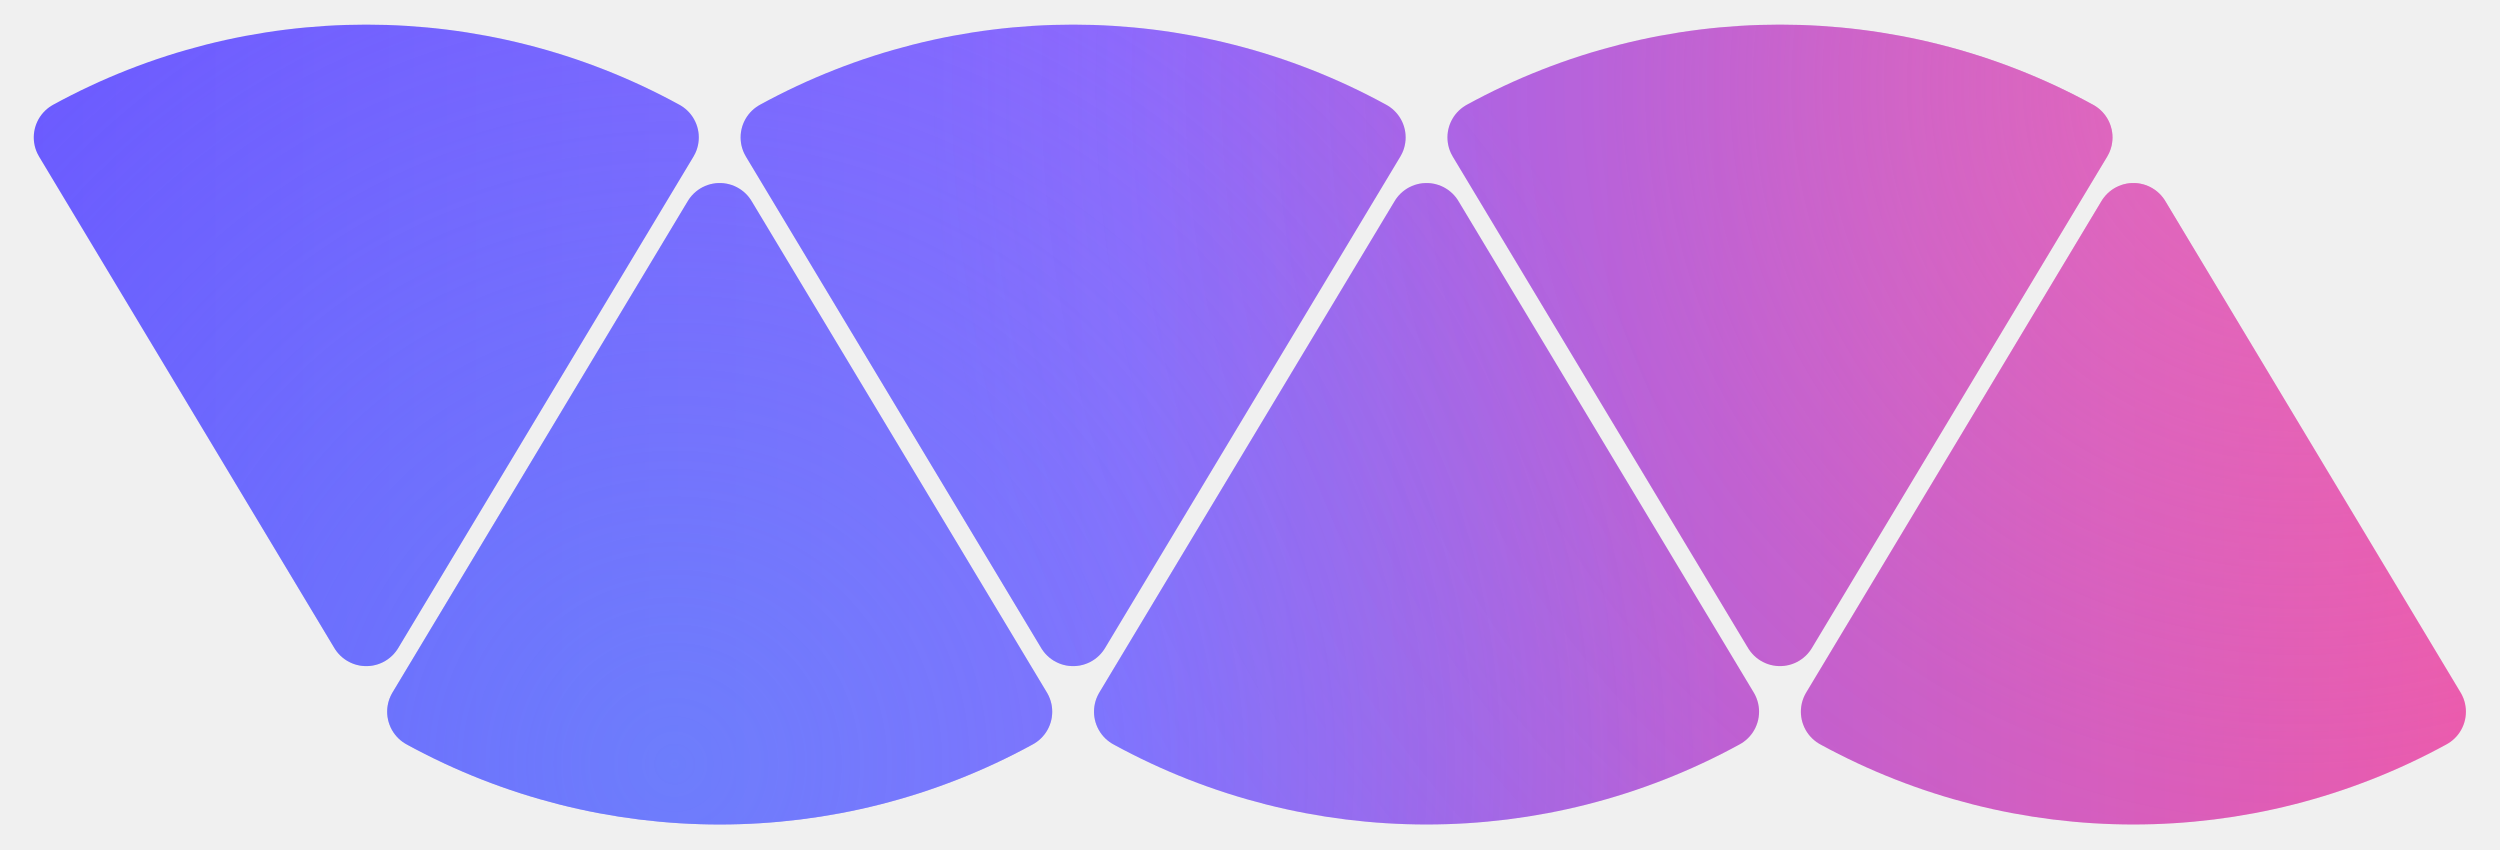
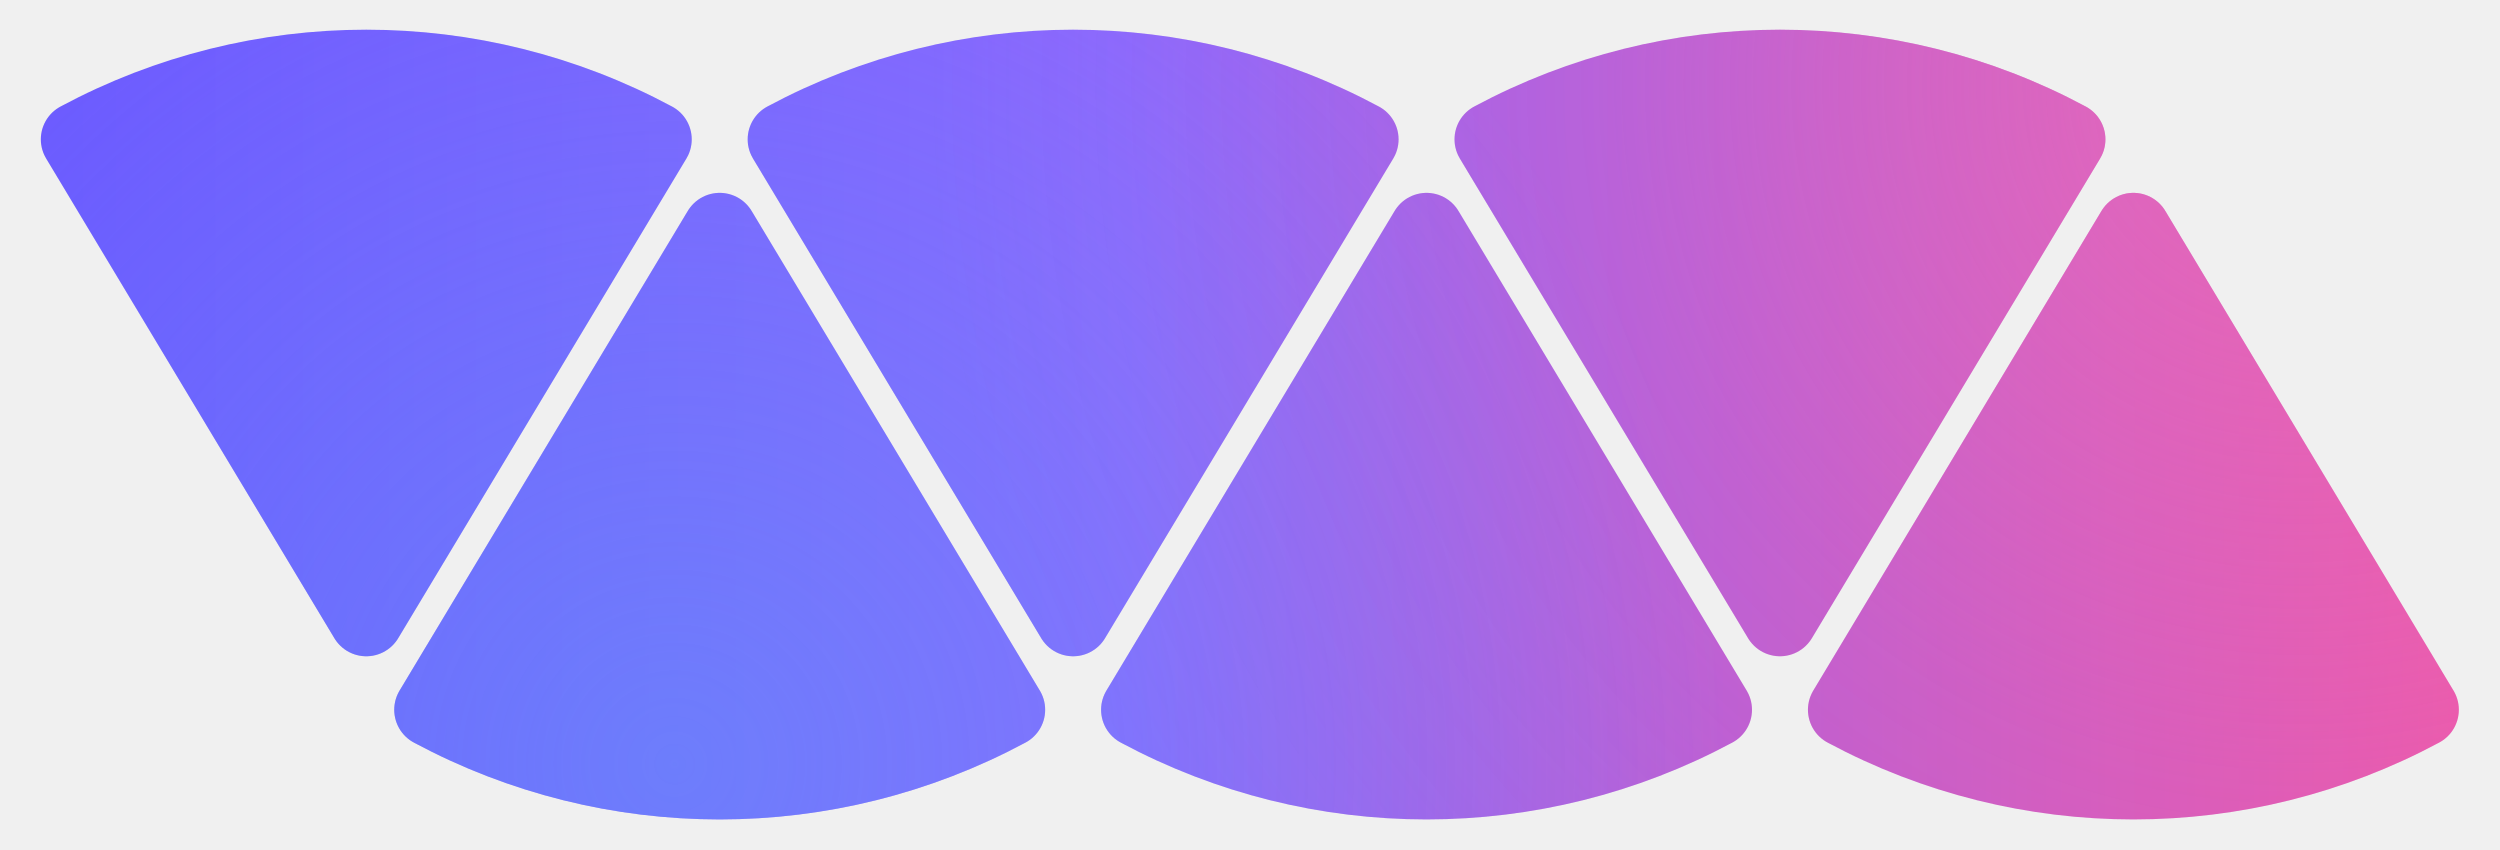
<svg xmlns="http://www.w3.org/2000/svg" viewBox="-108.3 -105.5 739.2 251.0" width="739" height="251">
  <defs>
    <linearGradient id="flow" gradientUnits="userSpaceOnUse" x1="-108.3" y1="0" x2="630.8" y2="0">
      <stop offset="0.00" stop-color="#6C56FF" />
      <stop offset="0.45" stop-color="#8E63FF" />
      <stop offset="0.75" stop-color="#C25CCB" />
      <stop offset="1.00" stop-color="#EC56A8" />
    </linearGradient>
    <radialGradient id="warm" gradientUnits="userSpaceOnUse" cx="571.7" cy="-80.4" r="406.6">
      <stop offset="0" stop-color="#F078BE" stop-opacity="0.5" />
      <stop offset="0.5" stop-color="#F078BE" stop-opacity="0.15" />
      <stop offset="1" stop-color="#F078BE" stop-opacity="0" />
    </radialGradient>
    <radialGradient id="cool" gradientUnits="userSpaceOnUse" cx="91.2" cy="120.4" r="310.5">
      <stop offset="0" stop-color="#56A4F8" stop-opacity="0.45" />
      <stop offset="1" stop-color="#56A4F8" stop-opacity="0" />
    </radialGradient>
    <mask id="sil" maskUnits="userSpaceOnUse" x="-108.3" y="-105.5" width="739.2" height="251.0">
-       <path d="M 0.00 80.42 L -87.32 -64.90 A 181.75 181.75 0 0 1 87.32 -64.90 Z" fill="#fff" stroke="#fff" stroke-width="22.0" stroke-linejoin="round" />
-       <path d="M 104.50 -40.42 L 17.18 104.90 A 181.75 181.75 0 0 0 191.82 104.90 Z" fill="#fff" stroke="#fff" stroke-width="22.0" stroke-linejoin="round" />
-       <path d="M 209.00 80.42 L 121.68 -64.90 A 181.75 181.75 0 0 1 296.32 -64.90 Z" fill="#fff" stroke="#fff" stroke-width="22.0" stroke-linejoin="round" />
-       <path d="M 313.50 -40.42 L 226.18 104.90 A 181.75 181.75 0 0 0 400.82 104.90 Z" fill="#fff" stroke="#fff" stroke-width="22.0" stroke-linejoin="round" />
-       <path d="M 418.00 80.42 L 330.68 -64.90 A 181.75 181.75 0 0 1 505.32 -64.90 Z" fill="#fff" stroke="#fff" stroke-width="22.0" stroke-linejoin="round" />
-       <path d="M 522.50 -40.42 L 435.18 104.90 A 181.75 181.75 0 0 0 609.82 104.90 Z" fill="#fff" stroke="#fff" stroke-width="22.0" stroke-linejoin="round" />
+       <path d="M 0.00 77.51 L -85.23 -64.33 A 180.25 180.25 0 0 1 85.23 -64.33 Z" fill="#fff" stroke="#fff" stroke-width="22.0" stroke-linejoin="round" />
+       <path d="M 104.50 -37.51 L 19.27 104.33 A 180.25 180.25 0 0 0 189.73 104.33 Z" fill="#fff" stroke="#fff" stroke-width="22.0" stroke-linejoin="round" />
+       <path d="M 209.00 77.51 L 123.77 -64.33 A 180.25 180.25 0 0 1 294.23 -64.33 Z" fill="#fff" stroke="#fff" stroke-width="22.0" stroke-linejoin="round" />
+       <path d="M 313.50 -37.51 L 228.27 104.33 A 180.25 180.25 0 0 0 398.73 104.33 Z" fill="#fff" stroke="#fff" stroke-width="22.0" stroke-linejoin="round" />
+       <path d="M 418.00 77.51 L 332.77 -64.33 A 180.25 180.25 0 0 1 503.23 -64.33 Z" fill="#fff" stroke="#fff" stroke-width="22.0" stroke-linejoin="round" />
+       <path d="M 522.50 -37.51 L 437.27 104.33 A 180.25 180.25 0 0 0 607.73 104.33 Z" fill="#fff" stroke="#fff" stroke-width="22.0" stroke-linejoin="round" />
    </mask>
  </defs>
-   <path d="M 0.00 80.42 L -87.32 -64.90 A 181.75 181.75 0 0 1 87.32 -64.90 Z" fill="url(#flow)" stroke="url(#flow)" stroke-width="22.0" stroke-linejoin="round" />
-   <path d="M 104.50 -40.42 L 17.18 104.90 A 181.75 181.75 0 0 0 191.82 104.90 Z" fill="url(#flow)" stroke="url(#flow)" stroke-width="22.0" stroke-linejoin="round" />
-   <path d="M 209.00 80.42 L 121.68 -64.90 A 181.75 181.75 0 0 1 296.32 -64.90 Z" fill="url(#flow)" stroke="url(#flow)" stroke-width="22.0" stroke-linejoin="round" />
-   <path d="M 313.50 -40.42 L 226.18 104.90 A 181.75 181.75 0 0 0 400.82 104.90 Z" fill="url(#flow)" stroke="url(#flow)" stroke-width="22.0" stroke-linejoin="round" />
-   <path d="M 418.00 80.42 L 330.68 -64.90 A 181.75 181.75 0 0 1 505.32 -64.90 Z" fill="url(#flow)" stroke="url(#flow)" stroke-width="22.0" stroke-linejoin="round" />
-   <path d="M 522.50 -40.42 L 435.18 104.90 A 181.75 181.75 0 0 0 609.82 104.90 Z" fill="url(#flow)" stroke="url(#flow)" stroke-width="22.0" stroke-linejoin="round" />
+   <path d="M 0.00 77.51 L -85.23 -64.33 A 180.25 180.25 0 0 1 85.23 -64.33 Z" fill="url(#flow)" stroke="url(#flow)" stroke-width="22.0" stroke-linejoin="round" />
+   <path d="M 104.50 -37.51 L 19.27 104.33 A 180.25 180.25 0 0 0 189.73 104.33 Z" fill="url(#flow)" stroke="url(#flow)" stroke-width="22.0" stroke-linejoin="round" />
+   <path d="M 209.00 77.51 L 123.77 -64.33 A 180.25 180.25 0 0 1 294.23 -64.33 Z" fill="url(#flow)" stroke="url(#flow)" stroke-width="22.0" stroke-linejoin="round" />
+   <path d="M 313.50 -37.51 L 228.27 104.33 A 180.25 180.25 0 0 0 398.73 104.33 Z" fill="url(#flow)" stroke="url(#flow)" stroke-width="22.0" stroke-linejoin="round" />
+   <path d="M 418.00 77.51 L 332.77 -64.33 A 180.25 180.25 0 0 1 503.23 -64.33 Z" fill="url(#flow)" stroke="url(#flow)" stroke-width="22.0" stroke-linejoin="round" />
+   <path d="M 522.50 -37.51 L 437.27 104.33 A 180.25 180.25 0 0 0 607.73 104.33 Z" fill="url(#flow)" stroke="url(#flow)" stroke-width="22.0" stroke-linejoin="round" />
  <rect x="-108.3" y="-105.5" width="739.2" height="251.0" fill="url(#warm)" mask="url(#sil)" />
  <rect x="-108.3" y="-105.5" width="739.2" height="251.0" fill="url(#cool)" mask="url(#sil)" />
</svg>
